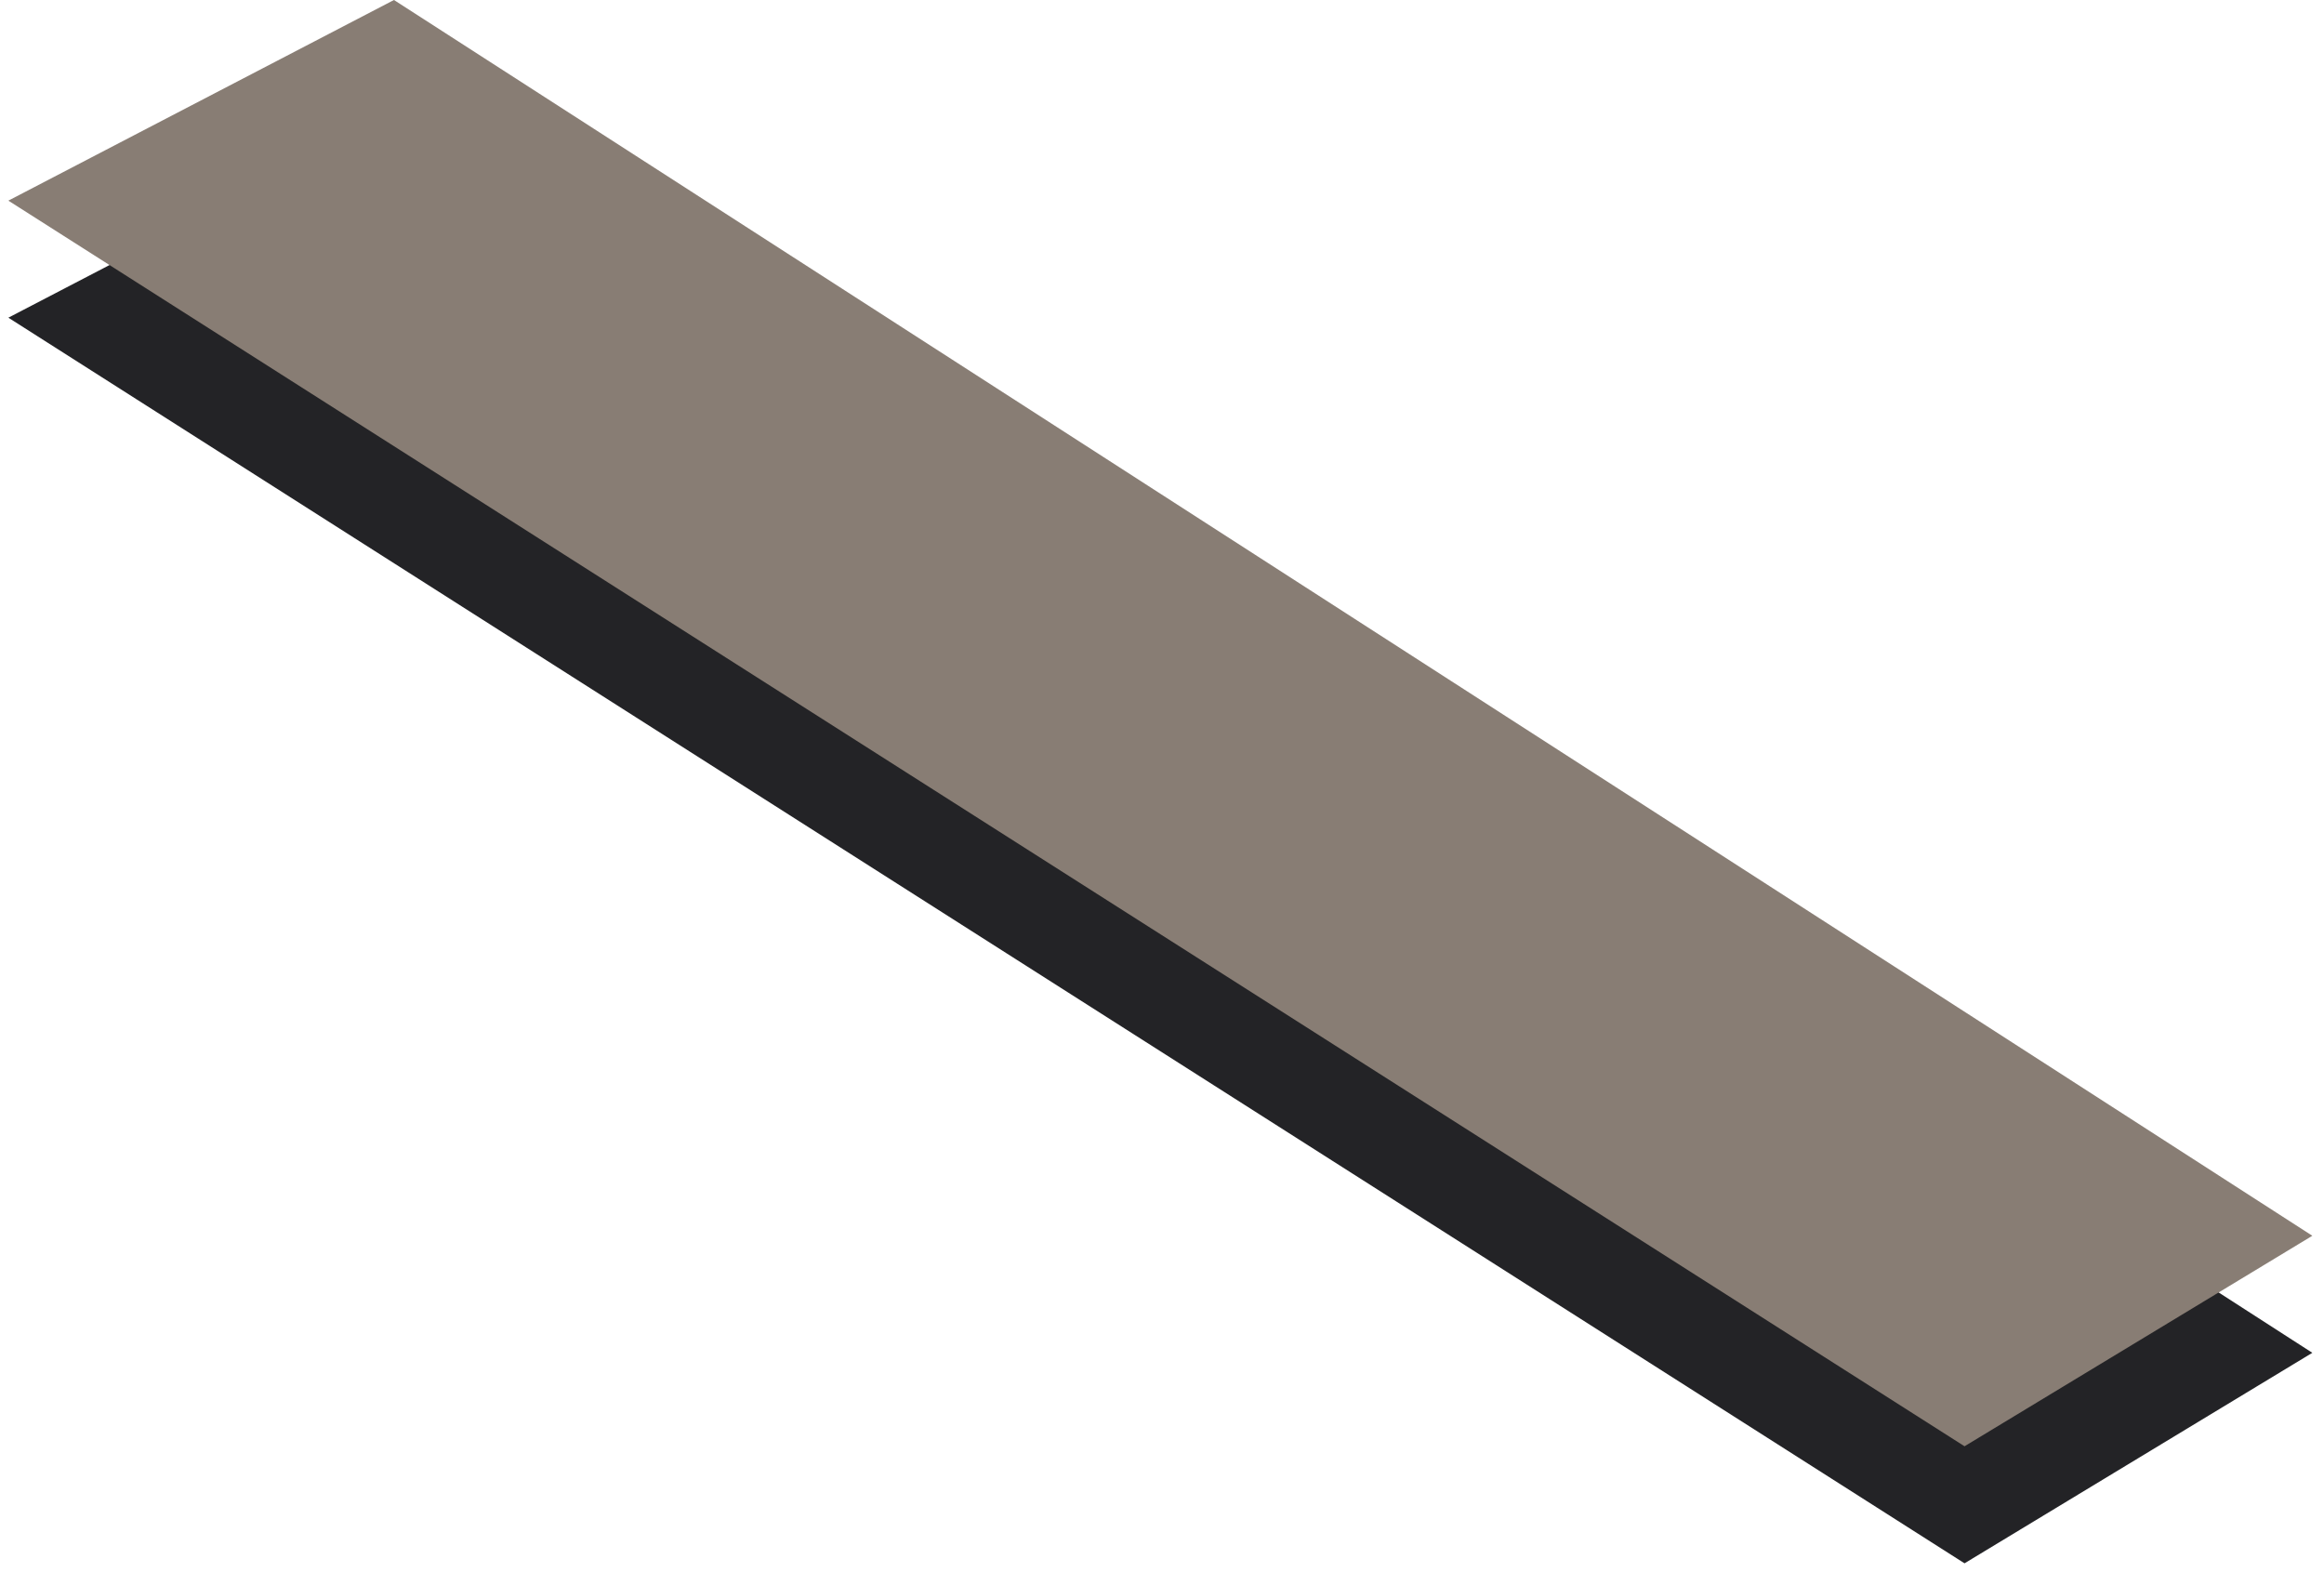
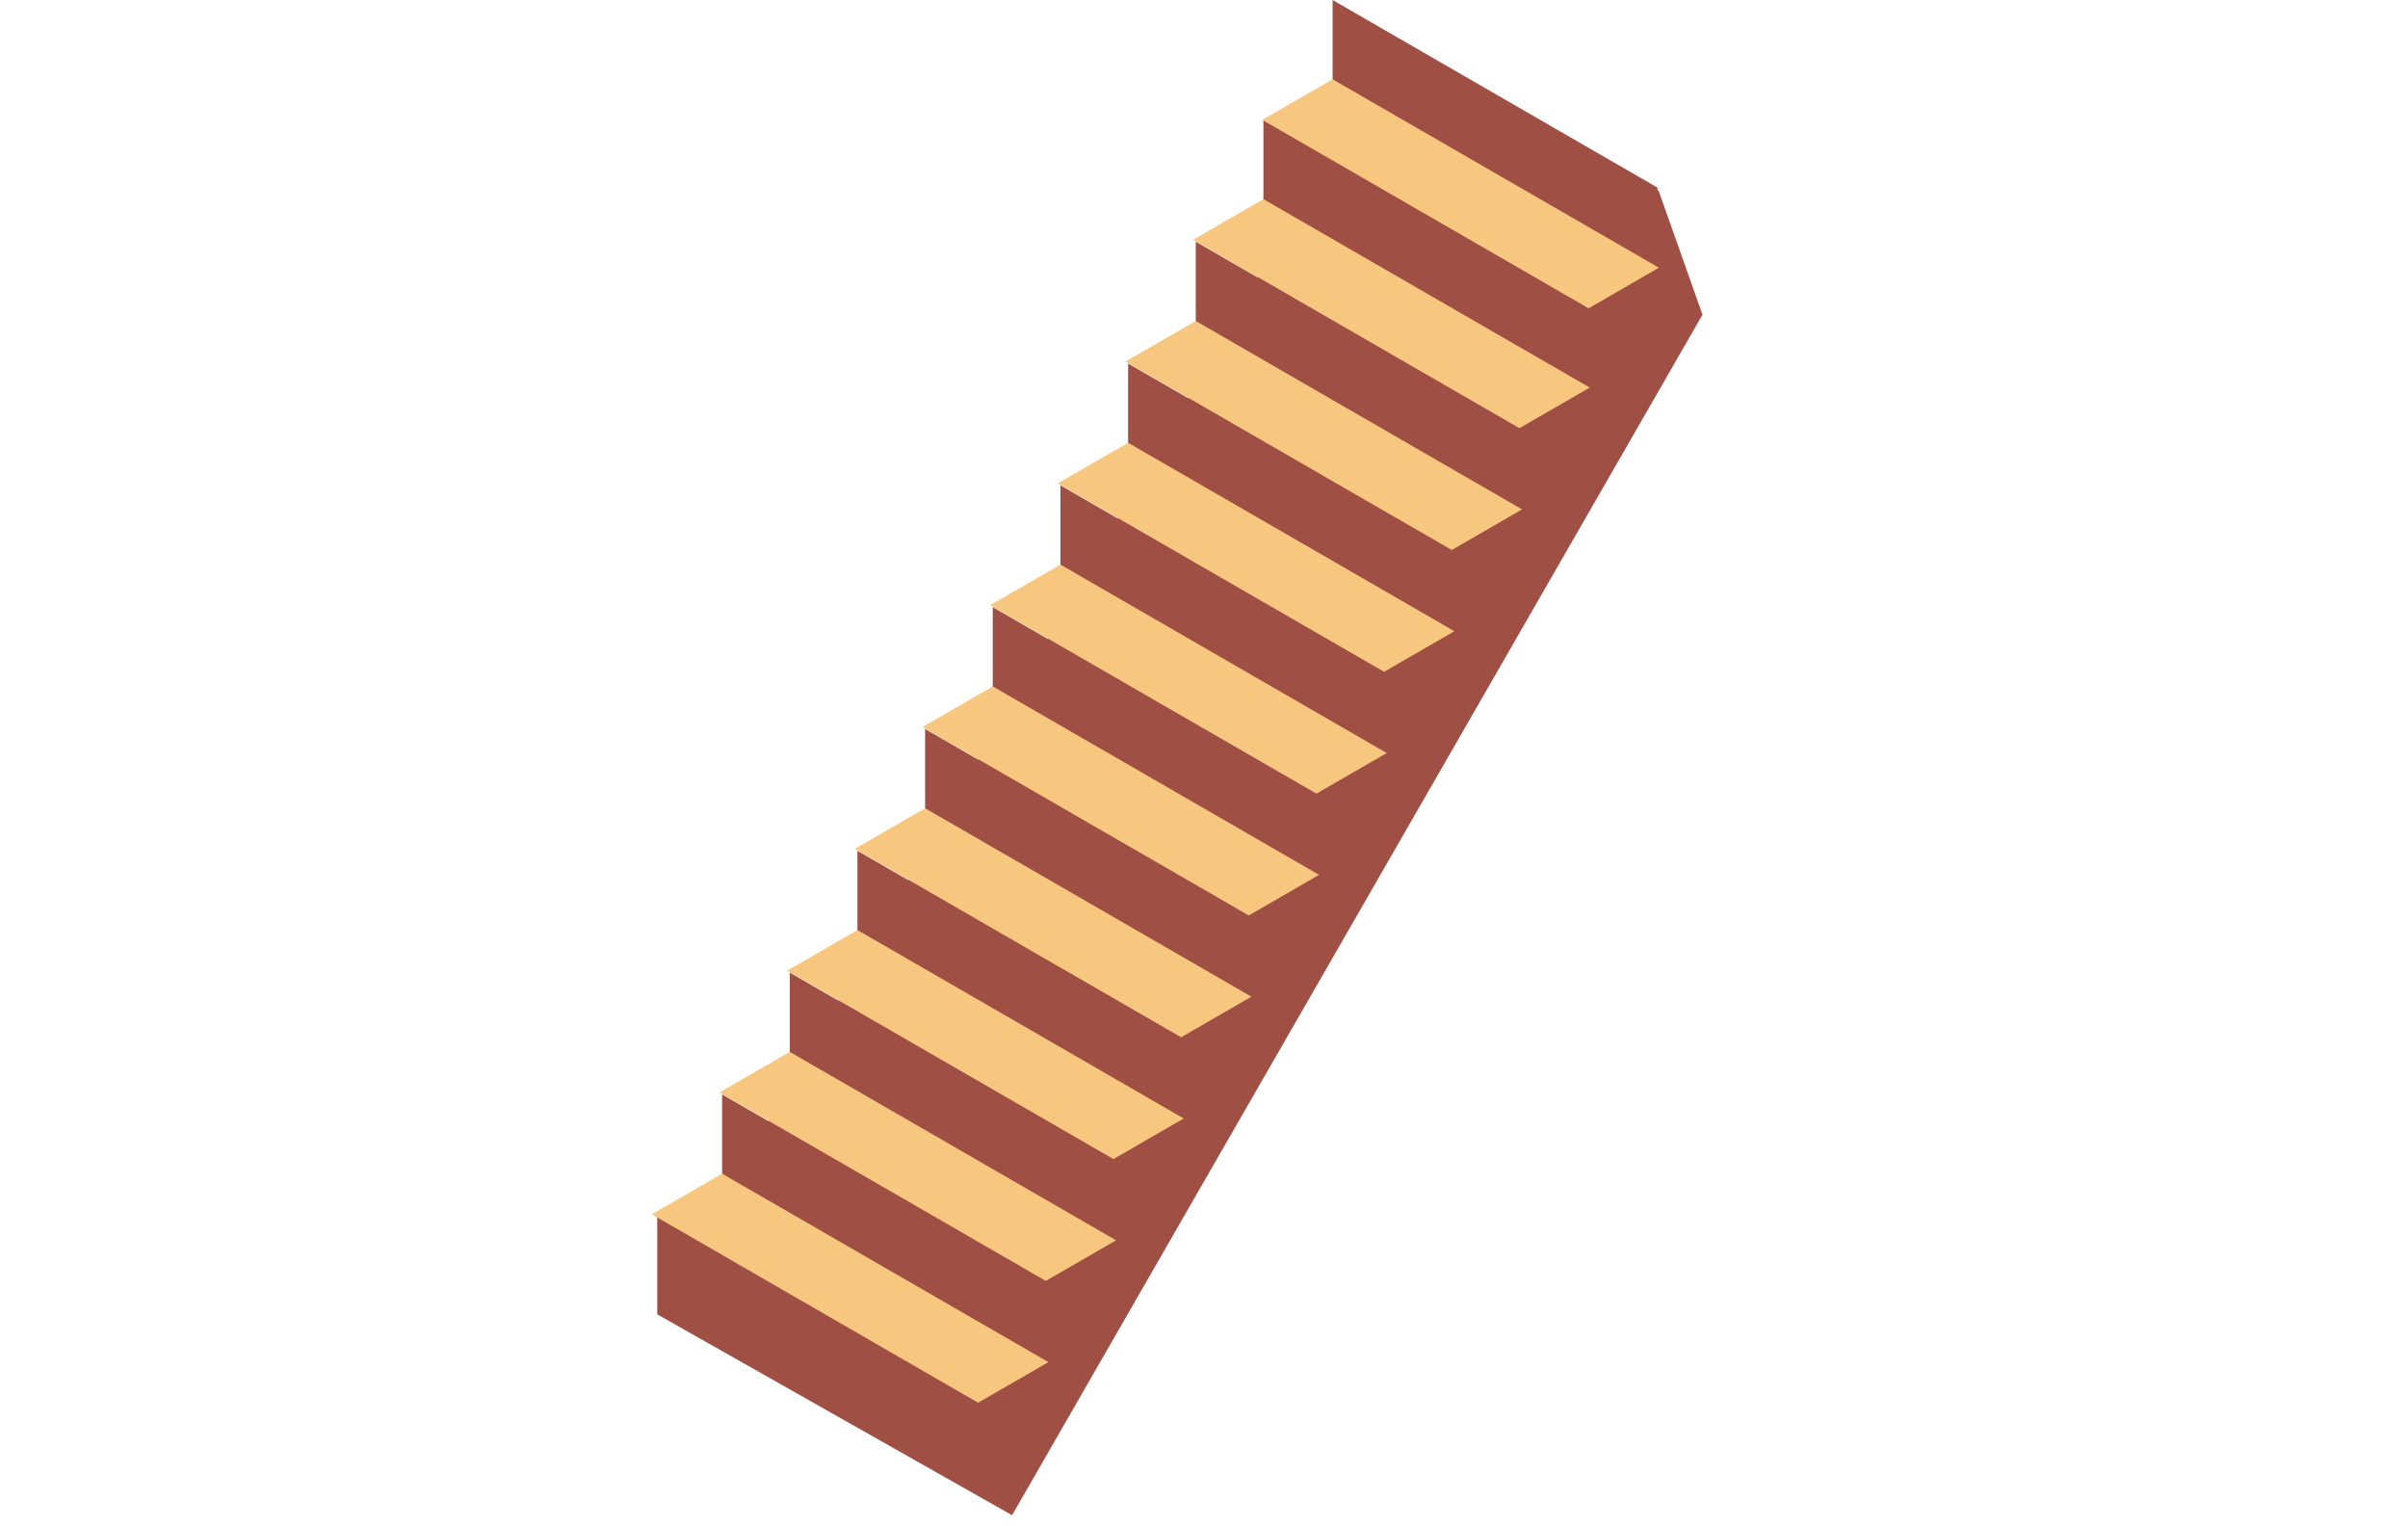
- <svg xmlns="http://www.w3.org/2000/svg" width="139" height="94" viewBox="0 0 139 94" fill="none">
-   <path d="M138.302 80.91L23.564 7L0.5 19L117.5 93.5L138.302 80.91Z" fill="#232326" />
-   <path d="M138.302 73.91L23.564 0L0.5 12L117.5 86.5L138.302 73.91Z" fill="#887D74" />
+ <svg xmlns="http://www.w3.org/2000/svg" width="191" height="121" viewBox="0 0 191 121" fill="none">
+   <path d="M110.484 3.544L56.426 96.718L52.132 96.182L52.132 104.232L80.275 120.162L135.04 24.957L131.564 15.139L110.484 3.544Z" fill="#9F4F44" />
+   <rect width="29.747" height="6.44" transform="matrix(0.866025 0.5 -2.20305e-08 1 105.7 0)" fill="#9F4F44" />
+   <rect width="29.747" height="6.44" transform="matrix(0.866025 0.5 -2.20305e-08 1 100.213 9.50659)" fill="#9F4F44" />
+   <rect width="29.747" height="6.44" transform="matrix(0.866025 0.5 -2.20305e-08 1 94.8462 19.1672)" fill="#9F4F44" />
+   <rect width="29.747" height="6.44" transform="matrix(0.866025 0.5 -2.20305e-08 1 89.479 28.8279)" fill="#9F4F44" />
+   <rect width="29.747" height="6.44" transform="matrix(0.866025 0.5 -2.20305e-08 1 84.1121 38.4885)" fill="#9F4F44" />
+   <rect width="29.747" height="6.44" transform="matrix(0.866025 0.5 -2.20305e-08 1 78.7444 48.1492)" fill="#9F4F44" />
+   <rect width="29.747" height="6.44" transform="matrix(0.866025 0.5 -2.20305e-08 1 73.3779 57.8098)" fill="#9F4F44" />
+   <rect width="29.747" height="6.44" transform="matrix(0.866025 0.5 -2.20305e-08 1 68.011 67.4705)" fill="#9F4F44" />
+   <rect width="29.747" height="6.44" transform="matrix(0.866025 0.5 -2.20305e-08 1 62.6438 77.1311)" fill="#9F4F44" />
+   <rect width="29.747" height="6.44" transform="matrix(0.866025 0.5 -2.20305e-08 1 57.2766 86.7917)" fill="#9F4F44" />
+   <rect width="29.887" height="6.44" transform="matrix(0.866025 0.5 -0.866025 0.5 105.7 6.28638)" fill="#F7C780" />
+   <rect width="29.887" height="6.44" transform="matrix(0.866025 0.5 -0.866025 0.5 100.213 15.7927)" fill="#F7C780" />
+   <rect width="29.887" height="6.44" transform="matrix(0.866025 0.5 -0.866025 0.5 94.8462 25.4536)" fill="#F7C780" />
+   <rect width="29.887" height="6.44" transform="matrix(0.866025 0.5 -0.866025 0.5 89.479 35.1143)" fill="#F7C780" />
+   <rect width="29.887" height="6.44" transform="matrix(0.866025 0.5 -0.866025 0.5 84.1121 44.7749)" fill="#F7C780" />
+   <rect width="29.887" height="6.44" transform="matrix(0.866025 0.5 -0.866025 0.5 78.7444 54.4355)" fill="#F7C780" />
+   <rect width="29.887" height="6.44" transform="matrix(0.866025 0.5 -0.866025 0.5 73.3779 64.0962)" fill="#F7C780" />
+   <rect width="29.887" height="6.44" transform="matrix(0.866025 0.5 -0.866025 0.5 68.011 73.7568)" fill="#F7C780" />
+   <rect width="29.887" height="6.44" transform="matrix(0.866025 0.5 -0.866025 0.5 62.6438 83.4175)" fill="#F7C780" />
+   <rect width="29.887" height="6.44" transform="matrix(0.866025 0.5 -0.866025 0.5 57.2766 93.0781)" fill="#F7C780" />
</svg>
